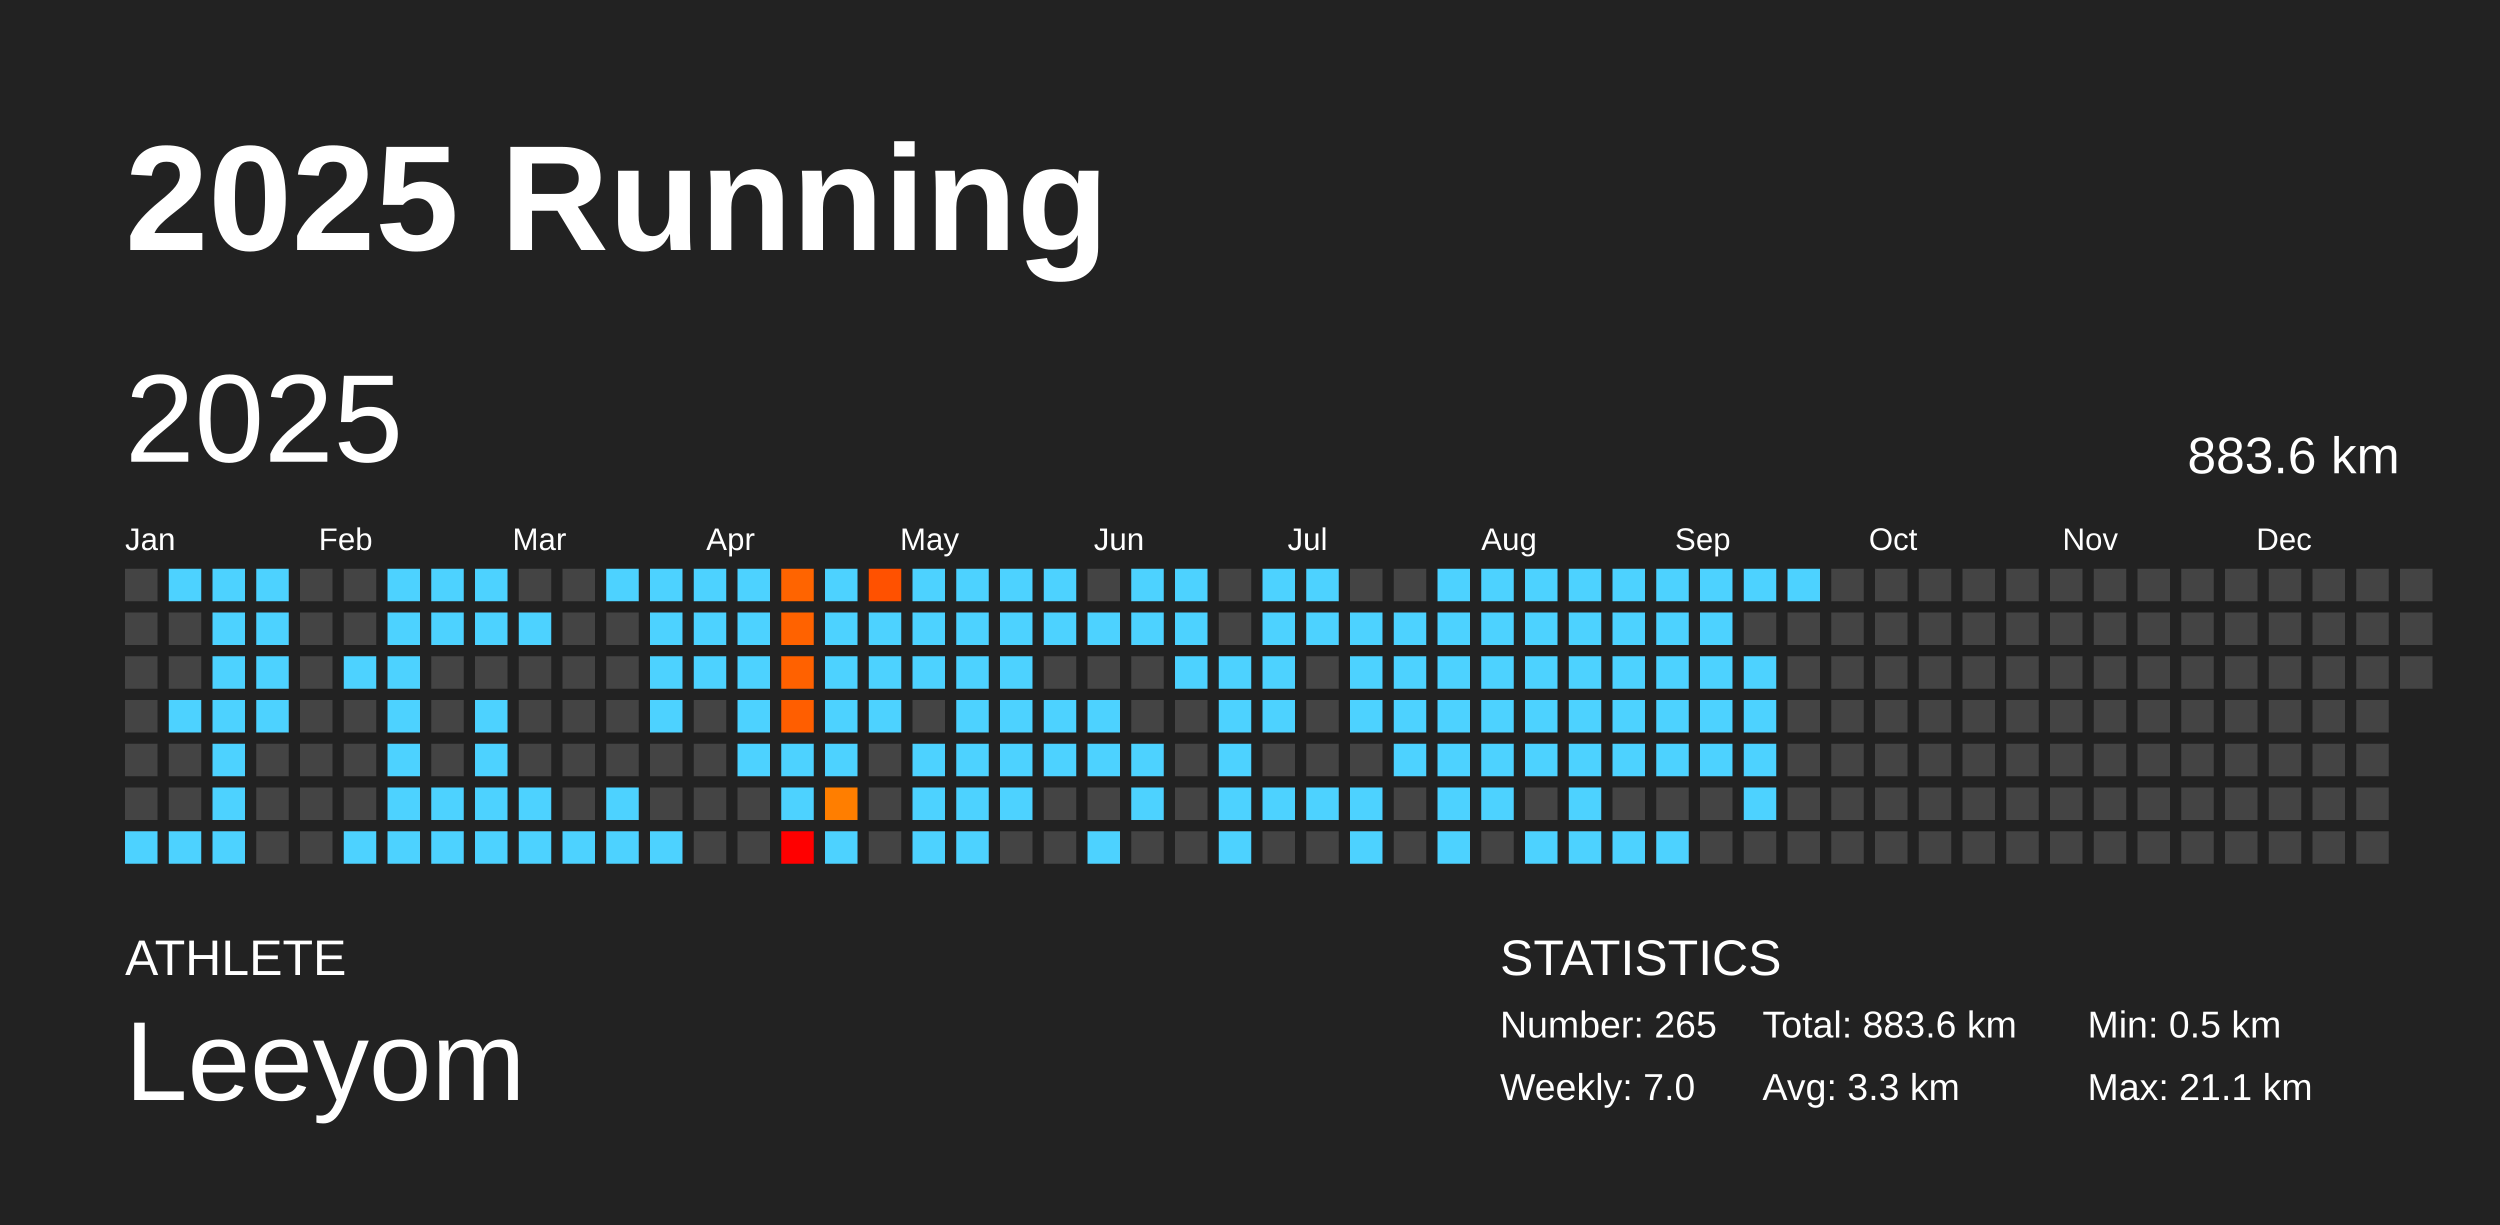
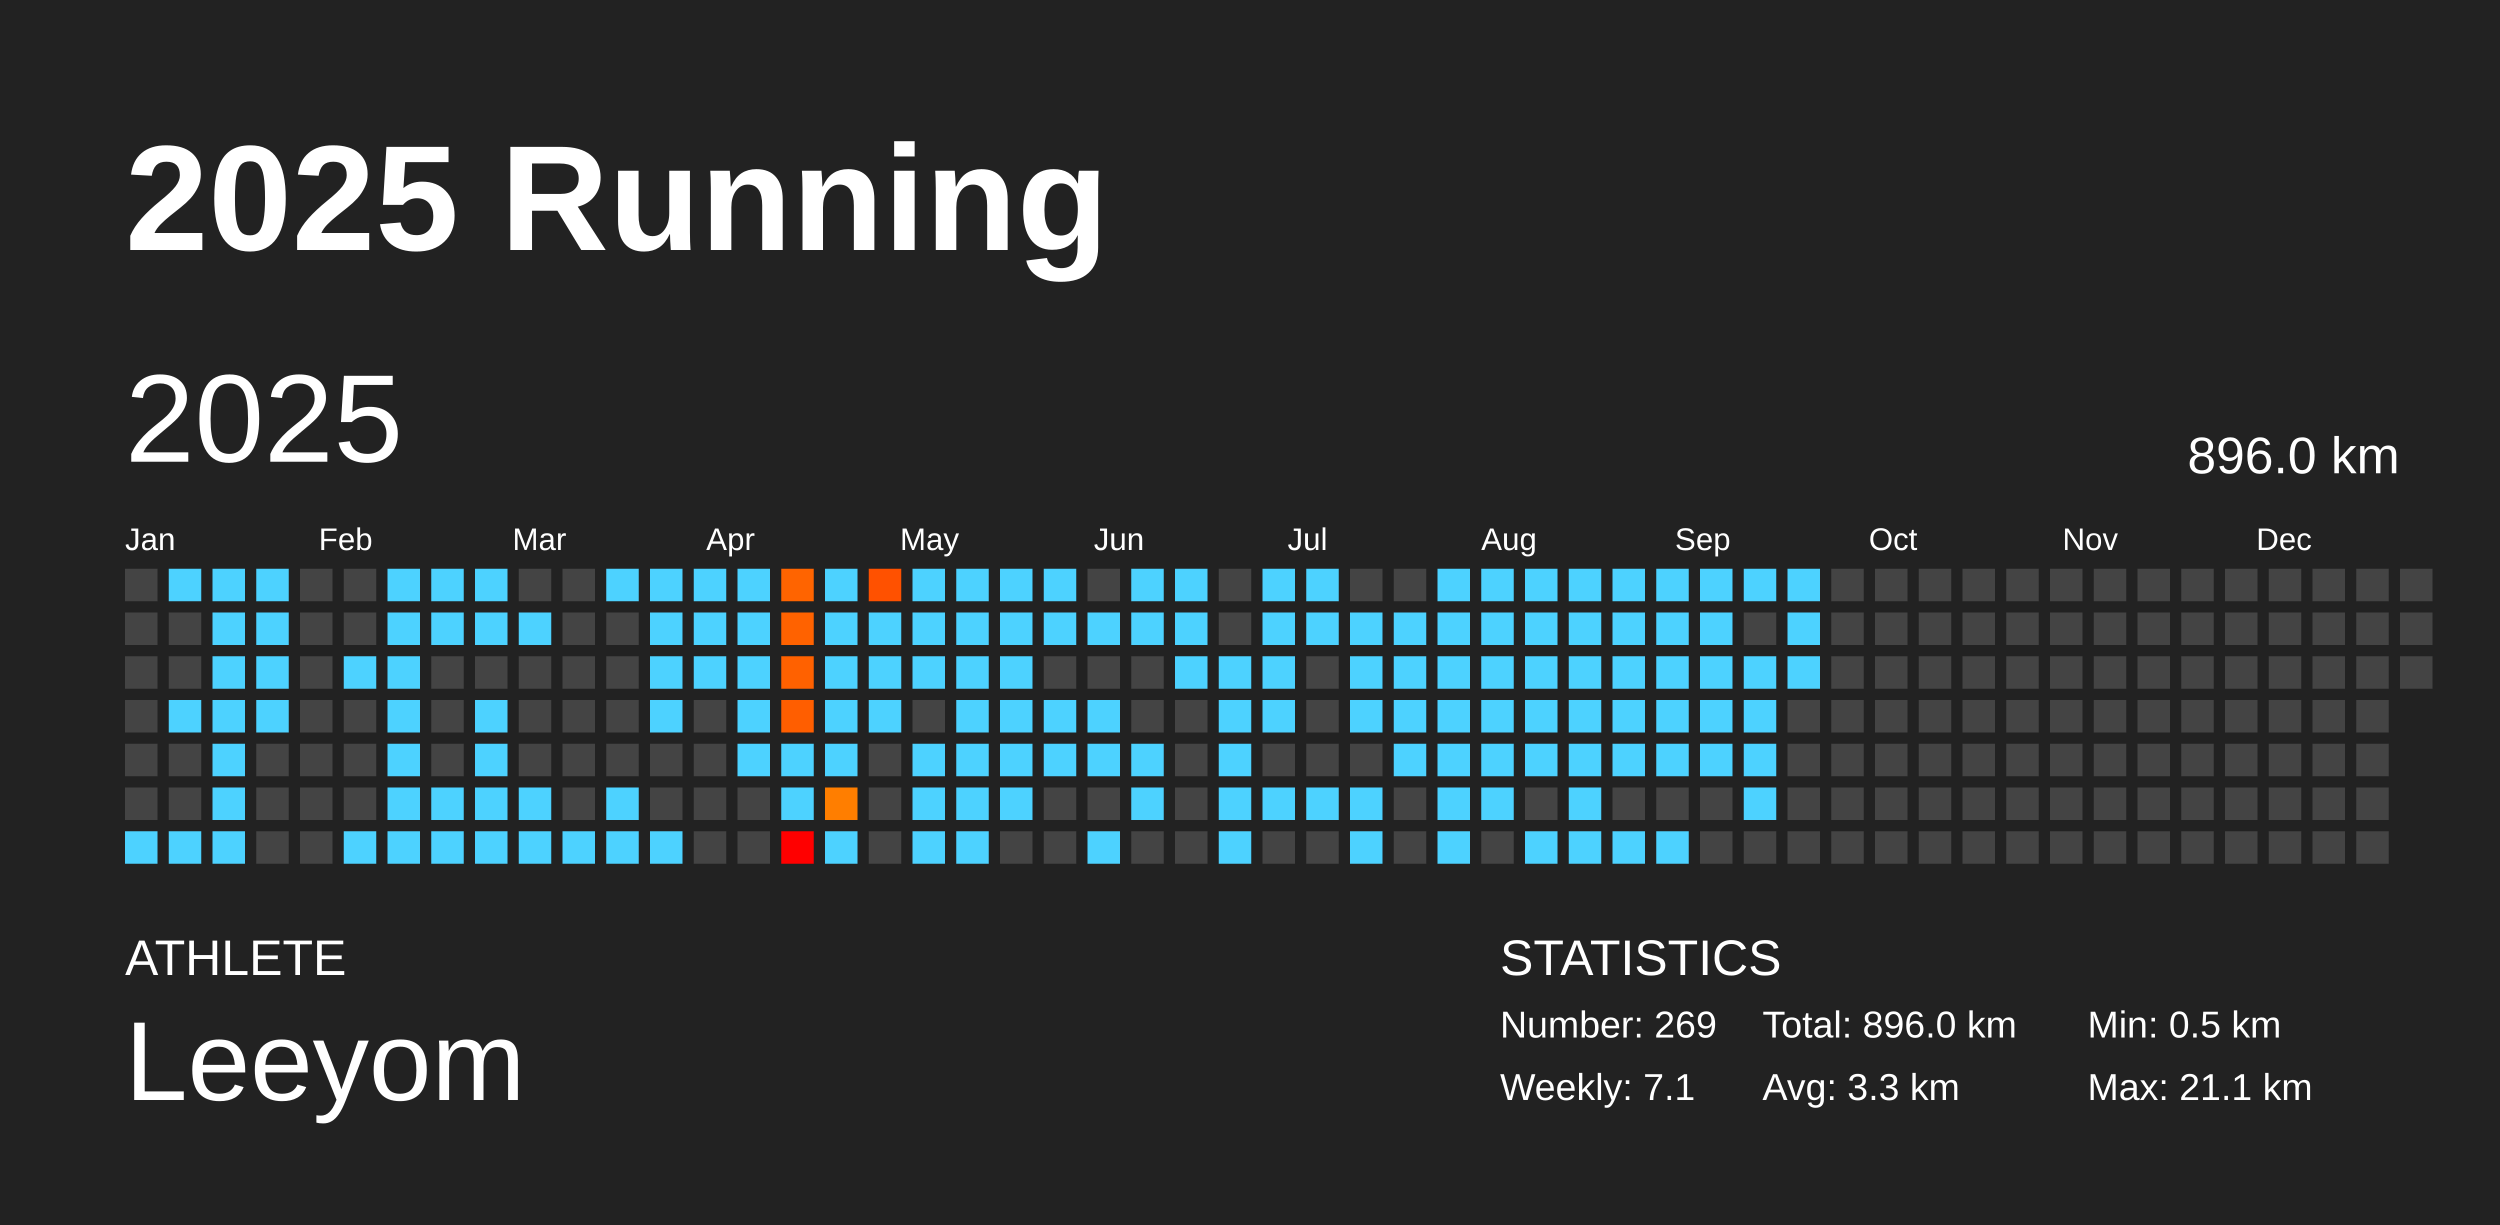
<svg xmlns="http://www.w3.org/2000/svg" baseProfile="full" height="98mm" version="1.1" viewBox="0,0,200,98" width="200mm">
  <defs />
  <rect fill="#222222" height="98" width="200" x="0" y="0" />
  <text fill="#FFFFFF" style="font-size:12px; font-family:Arial; font-weight:bold;" x="10" y="20">2025 Running</text>
  <text fill="#FFFFFF" style="font-size:4px; font-family:Arial" x="10" y="78">ATHLETE</text>
  <text fill="#FFFFFF" style="font-size:9px; font-family:Arial" x="10" y="88">Leeyom</text>
  <text fill="#FFFFFF" style="font-size:4px; font-family:Arial" x="120" y="78">STATISTICS</text>
-   <text fill="#FFFFFF" style="font-size:3px; font-family:Arial" x="120" y="83">Number: 265</text>
-   <text fill="#FFFFFF" style="font-size:3px; font-family:Arial" x="120" y="88">Weekly: 7.0</text>
-   <text fill="#FFFFFF" style="font-size:3px; font-family:Arial" x="141" y="83">Total: 883.6 km</text>
+   <text fill="#FFFFFF" style="font-size:3px; font-family:Arial" x="120" y="83">Number: 269</text>
+   <text fill="#FFFFFF" style="font-size:3px; font-family:Arial" x="120" y="88">Weekly: 7.1</text>
+   <text fill="#FFFFFF" style="font-size:3px; font-family:Arial" x="141" y="83">Total: 896.0 km</text>
  <text fill="#FFFFFF" style="font-size:3px; font-family:Arial" x="141" y="88">Avg: 3.3 km</text>
  <text fill="#FFFFFF" style="font-size:3px; font-family:Arial" x="167" y="83">Min: 0.5 km</text>
  <text fill="#FFFFFF" style="font-size:3px; font-family:Arial" x="167" y="88">Max: 21.1 km</text>
  <text dominant-baseline="hanging" fill="#FFFFFF" style="font-size:10.0px; font-family:Arial;" x="10" y="30">2025</text>
-   <text dominant-baseline="hanging" fill="#FFFFFF" style="font-size:4.125px; font-family:Arial;" x="175" y="35">883.6 km</text>
+   <text dominant-baseline="hanging" fill="#FFFFFF" style="font-size:4.125px; font-family:Arial;" x="175" y="35">896.0 km</text>
  <text fill="#FFFFFF" style="font-size:2.5px; font-family:Arial" x="10.0" y="44">Jan</text>
  <text fill="#FFFFFF" style="font-size:2.5px; font-family:Arial" x="25.5" y="44">Feb</text>
  <text fill="#FFFFFF" style="font-size:2.5px; font-family:Arial" x="41.0" y="44">Mar</text>
  <text fill="#FFFFFF" style="font-size:2.5px; font-family:Arial" x="56.5" y="44">Apr</text>
  <text fill="#FFFFFF" style="font-size:2.5px; font-family:Arial" x="72.0" y="44">May</text>
  <text fill="#FFFFFF" style="font-size:2.5px; font-family:Arial" x="87.5" y="44">Jun</text>
  <text fill="#FFFFFF" style="font-size:2.5px; font-family:Arial" x="103.0" y="44">Jul</text>
  <text fill="#FFFFFF" style="font-size:2.5px; font-family:Arial" x="118.5" y="44">Aug</text>
  <text fill="#FFFFFF" style="font-size:2.5px; font-family:Arial" x="134.0" y="44">Sep</text>
  <text fill="#FFFFFF" style="font-size:2.5px; font-family:Arial" x="149.5" y="44">Oct</text>
  <text fill="#FFFFFF" style="font-size:2.5px; font-family:Arial" x="165.0" y="44">Nov</text>
  <text fill="#FFFFFF" style="font-size:2.5px; font-family:Arial" x="180.5" y="44">Dec</text>
  <rect fill="#444444" height="2.6" width="2.6" x="10.0" y="45.5" />
  <rect fill="#444444" height="2.6" width="2.6" x="10.0" y="49.0" />
  <rect fill="#444444" height="2.6" width="2.6" x="10.0" y="52.5" />
  <rect fill="#444444" height="2.6" width="2.6" x="10.0" y="56.0" />
  <rect fill="#444444" height="2.6" width="2.6" x="10.0" y="59.5" />
  <rect fill="#444444" height="2.6" width="2.6" x="10.0" y="63.0" />
  <rect fill="#4dd2ff" height="2.6" width="2.6" x="10.0" y="66.5" />
  <rect fill="#4dd2ff" height="2.6" width="2.6" x="13.5" y="45.5" />
  <rect fill="#444444" height="2.6" width="2.6" x="13.5" y="49.0" />
  <rect fill="#444444" height="2.6" width="2.6" x="13.5" y="52.5" />
  <rect fill="#4dd2ff" height="2.6" width="2.6" x="13.5" y="56.0" />
  <rect fill="#444444" height="2.6" width="2.6" x="13.5" y="59.5" />
  <rect fill="#444444" height="2.6" width="2.6" x="13.5" y="63.0" />
  <rect fill="#4dd2ff" height="2.6" width="2.6" x="13.5" y="66.5" />
  <rect fill="#4dd2ff" height="2.6" width="2.6" x="17.0" y="45.5" />
  <rect fill="#4dd2ff" height="2.6" width="2.6" x="17.0" y="49.0" />
  <rect fill="#4dd2ff" height="2.6" width="2.6" x="17.0" y="52.5" />
  <rect fill="#4dd2ff" height="2.6" width="2.6" x="17.0" y="56.0" />
  <rect fill="#4dd2ff" height="2.6" width="2.6" x="17.0" y="59.5" />
  <rect fill="#4dd2ff" height="2.6" width="2.6" x="17.0" y="63.0" />
  <rect fill="#4dd2ff" height="2.6" width="2.6" x="17.0" y="66.5" />
  <rect fill="#4dd2ff" height="2.6" width="2.6" x="20.5" y="45.5" />
  <rect fill="#4dd2ff" height="2.6" width="2.6" x="20.5" y="49.0" />
  <rect fill="#4dd2ff" height="2.6" width="2.6" x="20.5" y="52.5" />
  <rect fill="#4dd2ff" height="2.6" width="2.6" x="20.5" y="56.0" />
  <rect fill="#444444" height="2.6" width="2.6" x="20.5" y="59.5" />
  <rect fill="#444444" height="2.6" width="2.6" x="20.5" y="63.0" />
  <rect fill="#444444" height="2.6" width="2.6" x="20.5" y="66.5" />
  <rect fill="#444444" height="2.6" width="2.6" x="24.0" y="45.5" />
  <rect fill="#444444" height="2.6" width="2.6" x="24.0" y="49.0" />
  <rect fill="#444444" height="2.6" width="2.6" x="24.0" y="52.5" />
  <rect fill="#444444" height="2.6" width="2.6" x="24.0" y="56.0" />
  <rect fill="#444444" height="2.6" width="2.6" x="24.0" y="59.5" />
  <rect fill="#444444" height="2.6" width="2.6" x="24.0" y="63.0" />
  <rect fill="#444444" height="2.6" width="2.6" x="24.0" y="66.5" />
  <rect fill="#444444" height="2.6" width="2.6" x="27.5" y="45.5" />
  <rect fill="#444444" height="2.6" width="2.6" x="27.5" y="49.0" />
  <rect fill="#4dd2ff" height="2.6" width="2.6" x="27.5" y="52.5" />
  <rect fill="#444444" height="2.6" width="2.6" x="27.5" y="56.0" />
  <rect fill="#444444" height="2.6" width="2.6" x="27.5" y="59.5" />
  <rect fill="#444444" height="2.6" width="2.6" x="27.5" y="63.0" />
  <rect fill="#4dd2ff" height="2.6" width="2.6" x="27.5" y="66.5" />
  <rect fill="#4dd2ff" height="2.6" width="2.6" x="31.0" y="45.5" />
  <rect fill="#4dd2ff" height="2.6" width="2.6" x="31.0" y="49.0" />
  <rect fill="#4dd2ff" height="2.6" width="2.6" x="31.0" y="52.5" />
  <rect fill="#4dd2ff" height="2.6" width="2.6" x="31.0" y="56.0" />
  <rect fill="#4dd2ff" height="2.6" width="2.6" x="31.0" y="59.5" />
  <rect fill="#4dd2ff" height="2.6" width="2.6" x="31.0" y="63.0" />
  <rect fill="#4dd2ff" height="2.6" width="2.6" x="31.0" y="66.5" />
  <rect fill="#4dd2ff" height="2.6" width="2.6" x="34.5" y="45.5" />
  <rect fill="#4dd2ff" height="2.6" width="2.6" x="34.5" y="49.0" />
  <rect fill="#444444" height="2.6" width="2.6" x="34.5" y="52.5" />
  <rect fill="#444444" height="2.6" width="2.6" x="34.5" y="56.0" />
  <rect fill="#444444" height="2.6" width="2.6" x="34.5" y="59.5" />
  <rect fill="#4dd2ff" height="2.6" width="2.6" x="34.5" y="63.0" />
  <rect fill="#4dd2ff" height="2.6" width="2.6" x="34.5" y="66.5" />
  <rect fill="#4dd2ff" height="2.6" width="2.6" x="38.0" y="45.5" />
  <rect fill="#4dd2ff" height="2.6" width="2.6" x="38.0" y="49.0" />
  <rect fill="#444444" height="2.6" width="2.6" x="38.0" y="52.5" />
  <rect fill="#4dd2ff" height="2.6" width="2.6" x="38.0" y="56.0" />
  <rect fill="#4dd2ff" height="2.6" width="2.6" x="38.0" y="59.5" />
  <rect fill="#4dd2ff" height="2.6" width="2.6" x="38.0" y="63.0" />
  <rect fill="#4dd2ff" height="2.6" width="2.6" x="38.0" y="66.5" />
  <rect fill="#444444" height="2.6" width="2.6" x="41.5" y="45.5" />
  <rect fill="#4dd2ff" height="2.6" width="2.6" x="41.5" y="49.0" />
  <rect fill="#444444" height="2.6" width="2.6" x="41.5" y="52.5" />
  <rect fill="#444444" height="2.6" width="2.6" x="41.5" y="56.0" />
  <rect fill="#444444" height="2.6" width="2.6" x="41.5" y="59.5" />
  <rect fill="#4dd2ff" height="2.6" width="2.6" x="41.5" y="63.0" />
  <rect fill="#4dd2ff" height="2.6" width="2.6" x="41.5" y="66.5" />
  <rect fill="#444444" height="2.6" width="2.6" x="45.0" y="45.5" />
  <rect fill="#444444" height="2.6" width="2.6" x="45.0" y="49.0" />
  <rect fill="#444444" height="2.6" width="2.6" x="45.0" y="52.5" />
  <rect fill="#444444" height="2.6" width="2.6" x="45.0" y="56.0" />
  <rect fill="#444444" height="2.6" width="2.6" x="45.0" y="59.5" />
  <rect fill="#444444" height="2.6" width="2.6" x="45.0" y="63.0" />
  <rect fill="#4dd2ff" height="2.6" width="2.6" x="45.0" y="66.5" />
  <rect fill="#4dd2ff" height="2.6" width="2.6" x="48.5" y="45.5" />
  <rect fill="#444444" height="2.6" width="2.6" x="48.5" y="49.0" />
  <rect fill="#444444" height="2.6" width="2.6" x="48.5" y="52.5" />
  <rect fill="#444444" height="2.6" width="2.6" x="48.5" y="56.0" />
  <rect fill="#444444" height="2.6" width="2.6" x="48.5" y="59.5" />
  <rect fill="#4dd2ff" height="2.6" width="2.6" x="48.5" y="63.0" />
  <rect fill="#4dd2ff" height="2.6" width="2.6" x="48.5" y="66.5" />
  <rect fill="#4dd2ff" height="2.6" width="2.6" x="52.0" y="45.5" />
  <rect fill="#4dd2ff" height="2.6" width="2.6" x="52.0" y="49.0" />
  <rect fill="#4dd2ff" height="2.6" width="2.6" x="52.0" y="52.5" />
  <rect fill="#4dd2ff" height="2.6" width="2.6" x="52.0" y="56.0" />
  <rect fill="#444444" height="2.6" width="2.6" x="52.0" y="59.5" />
  <rect fill="#444444" height="2.6" width="2.6" x="52.0" y="63.0" />
  <rect fill="#4dd2ff" height="2.6" width="2.6" x="52.0" y="66.5" />
  <rect fill="#4dd2ff" height="2.6" width="2.6" x="55.5" y="45.5" />
  <rect fill="#4dd2ff" height="2.6" width="2.6" x="55.5" y="49.0" />
  <rect fill="#4dd2ff" height="2.6" width="2.6" x="55.5" y="52.5" />
  <rect fill="#444444" height="2.6" width="2.6" x="55.5" y="56.0" />
  <rect fill="#444444" height="2.6" width="2.6" x="55.5" y="59.5" />
  <rect fill="#444444" height="2.6" width="2.6" x="55.5" y="63.0" />
  <rect fill="#444444" height="2.6" width="2.6" x="55.5" y="66.5" />
  <rect fill="#4dd2ff" height="2.6" width="2.6" x="59.0" y="45.5" />
  <rect fill="#4dd2ff" height="2.6" width="2.6" x="59.0" y="49.0" />
  <rect fill="#4dd2ff" height="2.6" width="2.6" x="59.0" y="52.5" />
  <rect fill="#4dd2ff" height="2.6" width="2.6" x="59.0" y="56.0" />
  <rect fill="#4dd2ff" height="2.6" width="2.6" x="59.0" y="59.5" />
  <rect fill="#444444" height="2.6" width="2.6" x="59.0" y="63.0" />
  <rect fill="#444444" height="2.6" width="2.6" x="59.0" y="66.5" />
  <rect fill="#ff6400" height="2.6" width="2.6" x="62.5" y="45.5" />
  <rect fill="#ff6200" height="2.6" width="2.6" x="62.5" y="49.0" />
  <rect fill="#ff6100" height="2.6" width="2.6" x="62.5" y="52.5" />
  <rect fill="#ff5e00" height="2.6" width="2.6" x="62.5" y="56.0" />
  <rect fill="#4dd2ff" height="2.6" width="2.6" x="62.5" y="59.5" />
  <rect fill="#4dd2ff" height="2.6" width="2.6" x="62.5" y="63.0" />
  <rect fill="red" height="2.6" width="2.6" x="62.5" y="66.5" />
  <rect fill="#4dd2ff" height="2.6" width="2.6" x="66.0" y="45.5" />
  <rect fill="#4dd2ff" height="2.6" width="2.6" x="66.0" y="49.0" />
  <rect fill="#4dd2ff" height="2.6" width="2.6" x="66.0" y="52.5" />
  <rect fill="#4dd2ff" height="2.6" width="2.6" x="66.0" y="56.0" />
  <rect fill="#4dd2ff" height="2.6" width="2.6" x="66.0" y="59.5" />
  <rect fill="#ff7e00" height="2.6" width="2.6" x="66.0" y="63.0" />
  <rect fill="#4dd2ff" height="2.6" width="2.6" x="66.0" y="66.5" />
  <rect fill="#ff5100" height="2.6" width="2.6" x="69.5" y="45.5" />
  <rect fill="#4dd2ff" height="2.6" width="2.6" x="69.5" y="49.0" />
  <rect fill="#4dd2ff" height="2.6" width="2.6" x="69.5" y="52.5" />
  <rect fill="#4dd2ff" height="2.6" width="2.6" x="69.5" y="56.0" />
  <rect fill="#444444" height="2.6" width="2.6" x="69.5" y="59.5" />
  <rect fill="#444444" height="2.6" width="2.6" x="69.5" y="63.0" />
  <rect fill="#444444" height="2.6" width="2.6" x="69.5" y="66.5" />
  <rect fill="#4dd2ff" height="2.6" width="2.6" x="73.0" y="45.5" />
  <rect fill="#4dd2ff" height="2.6" width="2.6" x="73.0" y="49.0" />
  <rect fill="#4dd2ff" height="2.6" width="2.6" x="73.0" y="52.5" />
  <rect fill="#444444" height="2.6" width="2.6" x="73.0" y="56.0" />
  <rect fill="#4dd2ff" height="2.6" width="2.6" x="73.0" y="59.5" />
  <rect fill="#4dd2ff" height="2.6" width="2.6" x="73.0" y="63.0" />
  <rect fill="#4dd2ff" height="2.6" width="2.6" x="73.0" y="66.5" />
  <rect fill="#4dd2ff" height="2.6" width="2.6" x="76.5" y="45.5" />
  <rect fill="#4dd2ff" height="2.6" width="2.6" x="76.5" y="49.0" />
  <rect fill="#4dd2ff" height="2.6" width="2.6" x="76.5" y="52.5" />
  <rect fill="#4dd2ff" height="2.6" width="2.6" x="76.5" y="56.0" />
  <rect fill="#4dd2ff" height="2.6" width="2.6" x="76.5" y="59.5" />
  <rect fill="#4dd2ff" height="2.6" width="2.6" x="76.5" y="63.0" />
  <rect fill="#4dd2ff" height="2.6" width="2.6" x="76.5" y="66.5" />
  <rect fill="#4dd2ff" height="2.6" width="2.6" x="80.0" y="45.5" />
  <rect fill="#4dd2ff" height="2.6" width="2.6" x="80.0" y="49.0" />
  <rect fill="#4dd2ff" height="2.6" width="2.6" x="80.0" y="52.5" />
  <rect fill="#4dd2ff" height="2.6" width="2.6" x="80.0" y="56.0" />
  <rect fill="#4dd2ff" height="2.6" width="2.6" x="80.0" y="59.5" />
  <rect fill="#4dd2ff" height="2.6" width="2.6" x="80.0" y="63.0" />
  <rect fill="#444444" height="2.6" width="2.6" x="80.0" y="66.5" />
  <rect fill="#4dd2ff" height="2.6" width="2.6" x="83.5" y="45.5" />
  <rect fill="#4dd2ff" height="2.6" width="2.6" x="83.5" y="49.0" />
  <rect fill="#444444" height="2.6" width="2.6" x="83.5" y="52.5" />
  <rect fill="#4dd2ff" height="2.6" width="2.6" x="83.5" y="56.0" />
  <rect fill="#4dd2ff" height="2.6" width="2.6" x="83.5" y="59.5" />
  <rect fill="#444444" height="2.6" width="2.6" x="83.5" y="63.0" />
  <rect fill="#444444" height="2.6" width="2.6" x="83.5" y="66.5" />
  <rect fill="#444444" height="2.6" width="2.6" x="87.0" y="45.5" />
  <rect fill="#4dd2ff" height="2.6" width="2.6" x="87.0" y="49.0" />
  <rect fill="#444444" height="2.6" width="2.6" x="87.0" y="52.5" />
  <rect fill="#4dd2ff" height="2.6" width="2.6" x="87.0" y="56.0" />
  <rect fill="#4dd2ff" height="2.6" width="2.6" x="87.0" y="59.5" />
  <rect fill="#444444" height="2.6" width="2.6" x="87.0" y="63.0" />
  <rect fill="#4dd2ff" height="2.6" width="2.6" x="87.0" y="66.5" />
  <rect fill="#4dd2ff" height="2.6" width="2.6" x="90.5" y="45.5" />
  <rect fill="#4dd2ff" height="2.6" width="2.6" x="90.5" y="49.0" />
  <rect fill="#444444" height="2.6" width="2.6" x="90.5" y="52.5" />
  <rect fill="#444444" height="2.6" width="2.6" x="90.5" y="56.0" />
  <rect fill="#4dd2ff" height="2.6" width="2.6" x="90.5" y="59.5" />
  <rect fill="#4dd2ff" height="2.6" width="2.6" x="90.5" y="63.0" />
  <rect fill="#444444" height="2.6" width="2.6" x="90.5" y="66.5" />
  <rect fill="#4dd2ff" height="2.6" width="2.6" x="94.0" y="45.5" />
  <rect fill="#4dd2ff" height="2.6" width="2.6" x="94.0" y="49.0" />
  <rect fill="#4dd2ff" height="2.6" width="2.6" x="94.0" y="52.5" />
  <rect fill="#444444" height="2.6" width="2.6" x="94.0" y="56.0" />
  <rect fill="#444444" height="2.6" width="2.6" x="94.0" y="59.5" />
  <rect fill="#444444" height="2.6" width="2.6" x="94.0" y="63.0" />
  <rect fill="#444444" height="2.6" width="2.6" x="94.0" y="66.5" />
  <rect fill="#444444" height="2.6" width="2.6" x="97.5" y="45.5" />
  <rect fill="#444444" height="2.6" width="2.6" x="97.5" y="49.0" />
  <rect fill="#4dd2ff" height="2.6" width="2.6" x="97.5" y="52.5" />
  <rect fill="#4dd2ff" height="2.6" width="2.6" x="97.5" y="56.0" />
  <rect fill="#4dd2ff" height="2.6" width="2.6" x="97.5" y="59.5" />
  <rect fill="#4dd2ff" height="2.6" width="2.6" x="97.5" y="63.0" />
  <rect fill="#4dd2ff" height="2.6" width="2.6" x="97.5" y="66.5" />
  <rect fill="#4dd2ff" height="2.6" width="2.6" x="101.0" y="45.5" />
  <rect fill="#4dd2ff" height="2.6" width="2.6" x="101.0" y="49.0" />
  <rect fill="#4dd2ff" height="2.6" width="2.6" x="101.0" y="52.5" />
  <rect fill="#4dd2ff" height="2.6" width="2.6" x="101.0" y="56.0" />
  <rect fill="#444444" height="2.6" width="2.6" x="101.0" y="59.5" />
  <rect fill="#4dd2ff" height="2.6" width="2.6" x="101.0" y="63.0" />
  <rect fill="#444444" height="2.6" width="2.6" x="101.0" y="66.5" />
  <rect fill="#4dd2ff" height="2.6" width="2.6" x="104.5" y="45.5" />
  <rect fill="#4dd2ff" height="2.6" width="2.6" x="104.5" y="49.0" />
  <rect fill="#444444" height="2.6" width="2.6" x="104.5" y="52.5" />
  <rect fill="#444444" height="2.6" width="2.6" x="104.5" y="56.0" />
  <rect fill="#444444" height="2.6" width="2.6" x="104.5" y="59.5" />
  <rect fill="#4dd2ff" height="2.6" width="2.6" x="104.5" y="63.0" />
  <rect fill="#444444" height="2.6" width="2.6" x="104.5" y="66.5" />
  <rect fill="#444444" height="2.6" width="2.6" x="108.0" y="45.5" />
  <rect fill="#4dd2ff" height="2.6" width="2.6" x="108.0" y="49.0" />
  <rect fill="#4dd2ff" height="2.6" width="2.6" x="108.0" y="52.5" />
  <rect fill="#4dd2ff" height="2.6" width="2.6" x="108.0" y="56.0" />
  <rect fill="#444444" height="2.6" width="2.6" x="108.0" y="59.5" />
  <rect fill="#4dd2ff" height="2.6" width="2.6" x="108.0" y="63.0" />
  <rect fill="#4dd2ff" height="2.6" width="2.6" x="108.0" y="66.5" />
  <rect fill="#444444" height="2.6" width="2.6" x="111.5" y="45.5" />
  <rect fill="#4dd2ff" height="2.6" width="2.6" x="111.5" y="49.0" />
  <rect fill="#4dd2ff" height="2.6" width="2.6" x="111.5" y="52.5" />
  <rect fill="#4dd2ff" height="2.6" width="2.6" x="111.5" y="56.0" />
  <rect fill="#4dd2ff" height="2.6" width="2.6" x="111.5" y="59.5" />
  <rect fill="#444444" height="2.6" width="2.6" x="111.5" y="63.0" />
  <rect fill="#444444" height="2.6" width="2.6" x="111.5" y="66.5" />
  <rect fill="#4dd2ff" height="2.6" width="2.6" x="115.0" y="45.5" />
  <rect fill="#4dd2ff" height="2.6" width="2.6" x="115.0" y="49.0" />
  <rect fill="#4dd2ff" height="2.6" width="2.6" x="115.0" y="52.5" />
  <rect fill="#4dd2ff" height="2.6" width="2.6" x="115.0" y="56.0" />
  <rect fill="#4dd2ff" height="2.6" width="2.6" x="115.0" y="59.5" />
  <rect fill="#4dd2ff" height="2.6" width="2.6" x="115.0" y="63.0" />
  <rect fill="#4dd2ff" height="2.6" width="2.6" x="115.0" y="66.5" />
  <rect fill="#4dd2ff" height="2.6" width="2.6" x="118.5" y="45.5" />
  <rect fill="#4dd2ff" height="2.6" width="2.6" x="118.5" y="49.0" />
  <rect fill="#4dd2ff" height="2.6" width="2.6" x="118.5" y="52.5" />
  <rect fill="#4dd2ff" height="2.6" width="2.6" x="118.5" y="56.0" />
  <rect fill="#4dd2ff" height="2.6" width="2.6" x="118.5" y="59.5" />
  <rect fill="#4dd2ff" height="2.6" width="2.6" x="118.5" y="63.0" />
  <rect fill="#444444" height="2.6" width="2.6" x="118.5" y="66.5" />
  <rect fill="#4dd2ff" height="2.6" width="2.6" x="122.0" y="45.5" />
  <rect fill="#4dd2ff" height="2.6" width="2.6" x="122.0" y="49.0" />
  <rect fill="#4dd2ff" height="2.6" width="2.6" x="122.0" y="52.5" />
  <rect fill="#4dd2ff" height="2.6" width="2.6" x="122.0" y="56.0" />
  <rect fill="#4dd2ff" height="2.6" width="2.6" x="122.0" y="59.5" />
  <rect fill="#444444" height="2.6" width="2.6" x="122.0" y="63.0" />
  <rect fill="#4dd2ff" height="2.6" width="2.6" x="122.0" y="66.5" />
  <rect fill="#4dd2ff" height="2.6" width="2.6" x="125.5" y="45.5" />
  <rect fill="#4dd2ff" height="2.6" width="2.6" x="125.5" y="49.0" />
  <rect fill="#4dd2ff" height="2.6" width="2.6" x="125.5" y="52.5" />
  <rect fill="#4dd2ff" height="2.6" width="2.6" x="125.5" y="56.0" />
  <rect fill="#4dd2ff" height="2.6" width="2.6" x="125.5" y="59.5" />
  <rect fill="#4dd2ff" height="2.6" width="2.6" x="125.5" y="63.0" />
  <rect fill="#4dd2ff" height="2.6" width="2.6" x="125.5" y="66.5" />
  <rect fill="#4dd2ff" height="2.6" width="2.6" x="129.0" y="45.5" />
  <rect fill="#4dd2ff" height="2.6" width="2.6" x="129.0" y="49.0" />
  <rect fill="#4dd2ff" height="2.6" width="2.6" x="129.0" y="52.5" />
  <rect fill="#4dd2ff" height="2.6" width="2.6" x="129.0" y="56.0" />
  <rect fill="#4dd2ff" height="2.6" width="2.6" x="129.0" y="59.5" />
  <rect fill="#444444" height="2.6" width="2.6" x="129.0" y="63.0" />
  <rect fill="#4dd2ff" height="2.6" width="2.6" x="129.0" y="66.5" />
  <rect fill="#4dd2ff" height="2.6" width="2.6" x="132.5" y="45.5" />
  <rect fill="#4dd2ff" height="2.6" width="2.6" x="132.5" y="49.0" />
  <rect fill="#4dd2ff" height="2.6" width="2.6" x="132.5" y="52.5" />
  <rect fill="#4dd2ff" height="2.6" width="2.6" x="132.5" y="56.0" />
  <rect fill="#4dd2ff" height="2.6" width="2.6" x="132.5" y="59.5" />
  <rect fill="#444444" height="2.6" width="2.6" x="132.5" y="63.0" />
  <rect fill="#4dd2ff" height="2.6" width="2.6" x="132.5" y="66.5" />
  <rect fill="#4dd2ff" height="2.6" width="2.6" x="136.0" y="45.5" />
  <rect fill="#4dd2ff" height="2.6" width="2.6" x="136.0" y="49.0" />
  <rect fill="#4dd2ff" height="2.6" width="2.6" x="136.0" y="52.5" />
  <rect fill="#4dd2ff" height="2.6" width="2.6" x="136.0" y="56.0" />
  <rect fill="#4dd2ff" height="2.6" width="2.6" x="136.0" y="59.5" />
  <rect fill="#444444" height="2.6" width="2.6" x="136.0" y="63.0" />
  <rect fill="#444444" height="2.6" width="2.6" x="136.0" y="66.5" />
  <rect fill="#4dd2ff" height="2.6" width="2.6" x="139.5" y="45.5" />
  <rect fill="#444444" height="2.6" width="2.6" x="139.5" y="49.0" />
  <rect fill="#4dd2ff" height="2.6" width="2.6" x="139.5" y="52.5" />
  <rect fill="#4dd2ff" height="2.6" width="2.6" x="139.5" y="56.0" />
  <rect fill="#4dd2ff" height="2.6" width="2.6" x="139.5" y="59.5" />
  <rect fill="#4dd2ff" height="2.6" width="2.6" x="139.5" y="63.0" />
  <rect fill="#444444" height="2.6" width="2.6" x="139.5" y="66.5" />
  <rect fill="#4dd2ff" height="2.6" width="2.6" x="143.0" y="45.5" />
-   <rect fill="#444444" height="2.6" width="2.6" x="143.0" y="49.0" />
-   <rect fill="#444444" height="2.6" width="2.6" x="143.0" y="52.5" />
+   <rect fill="#4dd2ff" height="2.6" width="2.6" x="143.0" y="49.0" />
+   <rect fill="#4dd2ff" height="2.6" width="2.6" x="143.0" y="52.5" />
  <rect fill="#444444" height="2.6" width="2.6" x="143.0" y="56.0" />
  <rect fill="#444444" height="2.6" width="2.6" x="143.0" y="59.5" />
  <rect fill="#444444" height="2.6" width="2.6" x="143.0" y="63.0" />
  <rect fill="#444444" height="2.6" width="2.6" x="143.0" y="66.5" />
  <rect fill="#444444" height="2.6" width="2.6" x="146.5" y="45.5" />
  <rect fill="#444444" height="2.6" width="2.6" x="146.5" y="49.0" />
  <rect fill="#444444" height="2.6" width="2.6" x="146.5" y="52.5" />
  <rect fill="#444444" height="2.6" width="2.6" x="146.5" y="56.0" />
  <rect fill="#444444" height="2.6" width="2.6" x="146.5" y="59.5" />
  <rect fill="#444444" height="2.6" width="2.6" x="146.5" y="63.0" />
  <rect fill="#444444" height="2.6" width="2.6" x="146.5" y="66.5" />
  <rect fill="#444444" height="2.6" width="2.6" x="150.0" y="45.5" />
  <rect fill="#444444" height="2.6" width="2.6" x="150.0" y="49.0" />
  <rect fill="#444444" height="2.6" width="2.6" x="150.0" y="52.5" />
  <rect fill="#444444" height="2.6" width="2.6" x="150.0" y="56.0" />
  <rect fill="#444444" height="2.6" width="2.6" x="150.0" y="59.5" />
  <rect fill="#444444" height="2.6" width="2.6" x="150.0" y="63.0" />
  <rect fill="#444444" height="2.6" width="2.6" x="150.0" y="66.5" />
  <rect fill="#444444" height="2.6" width="2.6" x="153.5" y="45.5" />
  <rect fill="#444444" height="2.6" width="2.6" x="153.5" y="49.0" />
  <rect fill="#444444" height="2.6" width="2.6" x="153.5" y="52.5" />
  <rect fill="#444444" height="2.6" width="2.6" x="153.5" y="56.0" />
  <rect fill="#444444" height="2.6" width="2.6" x="153.5" y="59.5" />
  <rect fill="#444444" height="2.6" width="2.6" x="153.5" y="63.0" />
  <rect fill="#444444" height="2.6" width="2.6" x="153.5" y="66.5" />
  <rect fill="#444444" height="2.6" width="2.6" x="157.0" y="45.5" />
  <rect fill="#444444" height="2.6" width="2.6" x="157.0" y="49.0" />
  <rect fill="#444444" height="2.6" width="2.6" x="157.0" y="52.5" />
  <rect fill="#444444" height="2.6" width="2.6" x="157.0" y="56.0" />
  <rect fill="#444444" height="2.6" width="2.6" x="157.0" y="59.5" />
  <rect fill="#444444" height="2.6" width="2.6" x="157.0" y="63.0" />
  <rect fill="#444444" height="2.6" width="2.6" x="157.0" y="66.5" />
  <rect fill="#444444" height="2.6" width="2.6" x="160.5" y="45.5" />
  <rect fill="#444444" height="2.6" width="2.6" x="160.5" y="49.0" />
  <rect fill="#444444" height="2.6" width="2.6" x="160.5" y="52.5" />
  <rect fill="#444444" height="2.6" width="2.6" x="160.5" y="56.0" />
  <rect fill="#444444" height="2.6" width="2.6" x="160.5" y="59.5" />
  <rect fill="#444444" height="2.6" width="2.6" x="160.5" y="63.0" />
  <rect fill="#444444" height="2.6" width="2.6" x="160.5" y="66.5" />
  <rect fill="#444444" height="2.6" width="2.6" x="164.0" y="45.5" />
  <rect fill="#444444" height="2.6" width="2.6" x="164.0" y="49.0" />
  <rect fill="#444444" height="2.6" width="2.6" x="164.0" y="52.5" />
  <rect fill="#444444" height="2.6" width="2.6" x="164.0" y="56.0" />
  <rect fill="#444444" height="2.6" width="2.6" x="164.0" y="59.5" />
  <rect fill="#444444" height="2.6" width="2.6" x="164.0" y="63.0" />
  <rect fill="#444444" height="2.6" width="2.6" x="164.0" y="66.5" />
  <rect fill="#444444" height="2.6" width="2.6" x="167.5" y="45.5" />
  <rect fill="#444444" height="2.6" width="2.6" x="167.5" y="49.0" />
  <rect fill="#444444" height="2.6" width="2.6" x="167.5" y="52.5" />
  <rect fill="#444444" height="2.6" width="2.6" x="167.5" y="56.0" />
  <rect fill="#444444" height="2.6" width="2.6" x="167.5" y="59.5" />
  <rect fill="#444444" height="2.6" width="2.6" x="167.5" y="63.0" />
  <rect fill="#444444" height="2.6" width="2.6" x="167.5" y="66.5" />
  <rect fill="#444444" height="2.6" width="2.6" x="171.0" y="45.5" />
  <rect fill="#444444" height="2.6" width="2.6" x="171.0" y="49.0" />
  <rect fill="#444444" height="2.6" width="2.6" x="171.0" y="52.5" />
  <rect fill="#444444" height="2.6" width="2.6" x="171.0" y="56.0" />
  <rect fill="#444444" height="2.6" width="2.6" x="171.0" y="59.5" />
  <rect fill="#444444" height="2.6" width="2.6" x="171.0" y="63.0" />
  <rect fill="#444444" height="2.6" width="2.6" x="171.0" y="66.5" />
  <rect fill="#444444" height="2.6" width="2.6" x="174.5" y="45.5" />
  <rect fill="#444444" height="2.6" width="2.6" x="174.5" y="49.0" />
  <rect fill="#444444" height="2.6" width="2.6" x="174.5" y="52.5" />
  <rect fill="#444444" height="2.6" width="2.6" x="174.5" y="56.0" />
  <rect fill="#444444" height="2.6" width="2.6" x="174.5" y="59.5" />
  <rect fill="#444444" height="2.6" width="2.6" x="174.5" y="63.0" />
  <rect fill="#444444" height="2.6" width="2.6" x="174.5" y="66.5" />
  <rect fill="#444444" height="2.6" width="2.6" x="178.0" y="45.5" />
  <rect fill="#444444" height="2.6" width="2.6" x="178.0" y="49.0" />
  <rect fill="#444444" height="2.6" width="2.6" x="178.0" y="52.5" />
  <rect fill="#444444" height="2.6" width="2.6" x="178.0" y="56.0" />
  <rect fill="#444444" height="2.6" width="2.6" x="178.0" y="59.5" />
  <rect fill="#444444" height="2.6" width="2.6" x="178.0" y="63.0" />
  <rect fill="#444444" height="2.6" width="2.6" x="178.0" y="66.5" />
  <rect fill="#444444" height="2.6" width="2.6" x="181.5" y="45.5" />
  <rect fill="#444444" height="2.6" width="2.6" x="181.5" y="49.0" />
  <rect fill="#444444" height="2.6" width="2.6" x="181.5" y="52.5" />
  <rect fill="#444444" height="2.6" width="2.6" x="181.5" y="56.0" />
  <rect fill="#444444" height="2.6" width="2.6" x="181.5" y="59.5" />
  <rect fill="#444444" height="2.6" width="2.6" x="181.5" y="63.0" />
  <rect fill="#444444" height="2.6" width="2.6" x="181.5" y="66.5" />
  <rect fill="#444444" height="2.6" width="2.6" x="185.0" y="45.5" />
  <rect fill="#444444" height="2.6" width="2.6" x="185.0" y="49.0" />
  <rect fill="#444444" height="2.6" width="2.6" x="185.0" y="52.5" />
  <rect fill="#444444" height="2.6" width="2.6" x="185.0" y="56.0" />
  <rect fill="#444444" height="2.6" width="2.6" x="185.0" y="59.5" />
  <rect fill="#444444" height="2.6" width="2.6" x="185.0" y="63.0" />
  <rect fill="#444444" height="2.6" width="2.6" x="185.0" y="66.5" />
  <rect fill="#444444" height="2.6" width="2.6" x="188.5" y="45.5" />
  <rect fill="#444444" height="2.6" width="2.6" x="188.5" y="49.0" />
  <rect fill="#444444" height="2.6" width="2.6" x="188.5" y="52.5" />
  <rect fill="#444444" height="2.6" width="2.6" x="188.5" y="56.0" />
  <rect fill="#444444" height="2.6" width="2.6" x="188.5" y="59.5" />
  <rect fill="#444444" height="2.6" width="2.6" x="188.5" y="63.0" />
  <rect fill="#444444" height="2.6" width="2.6" x="188.5" y="66.5" />
  <rect fill="#444444" height="2.6" width="2.6" x="192.0" y="45.5" />
  <rect fill="#444444" height="2.6" width="2.6" x="192.0" y="49.0" />
  <rect fill="#444444" height="2.6" width="2.6" x="192.0" y="52.5" />
</svg>
